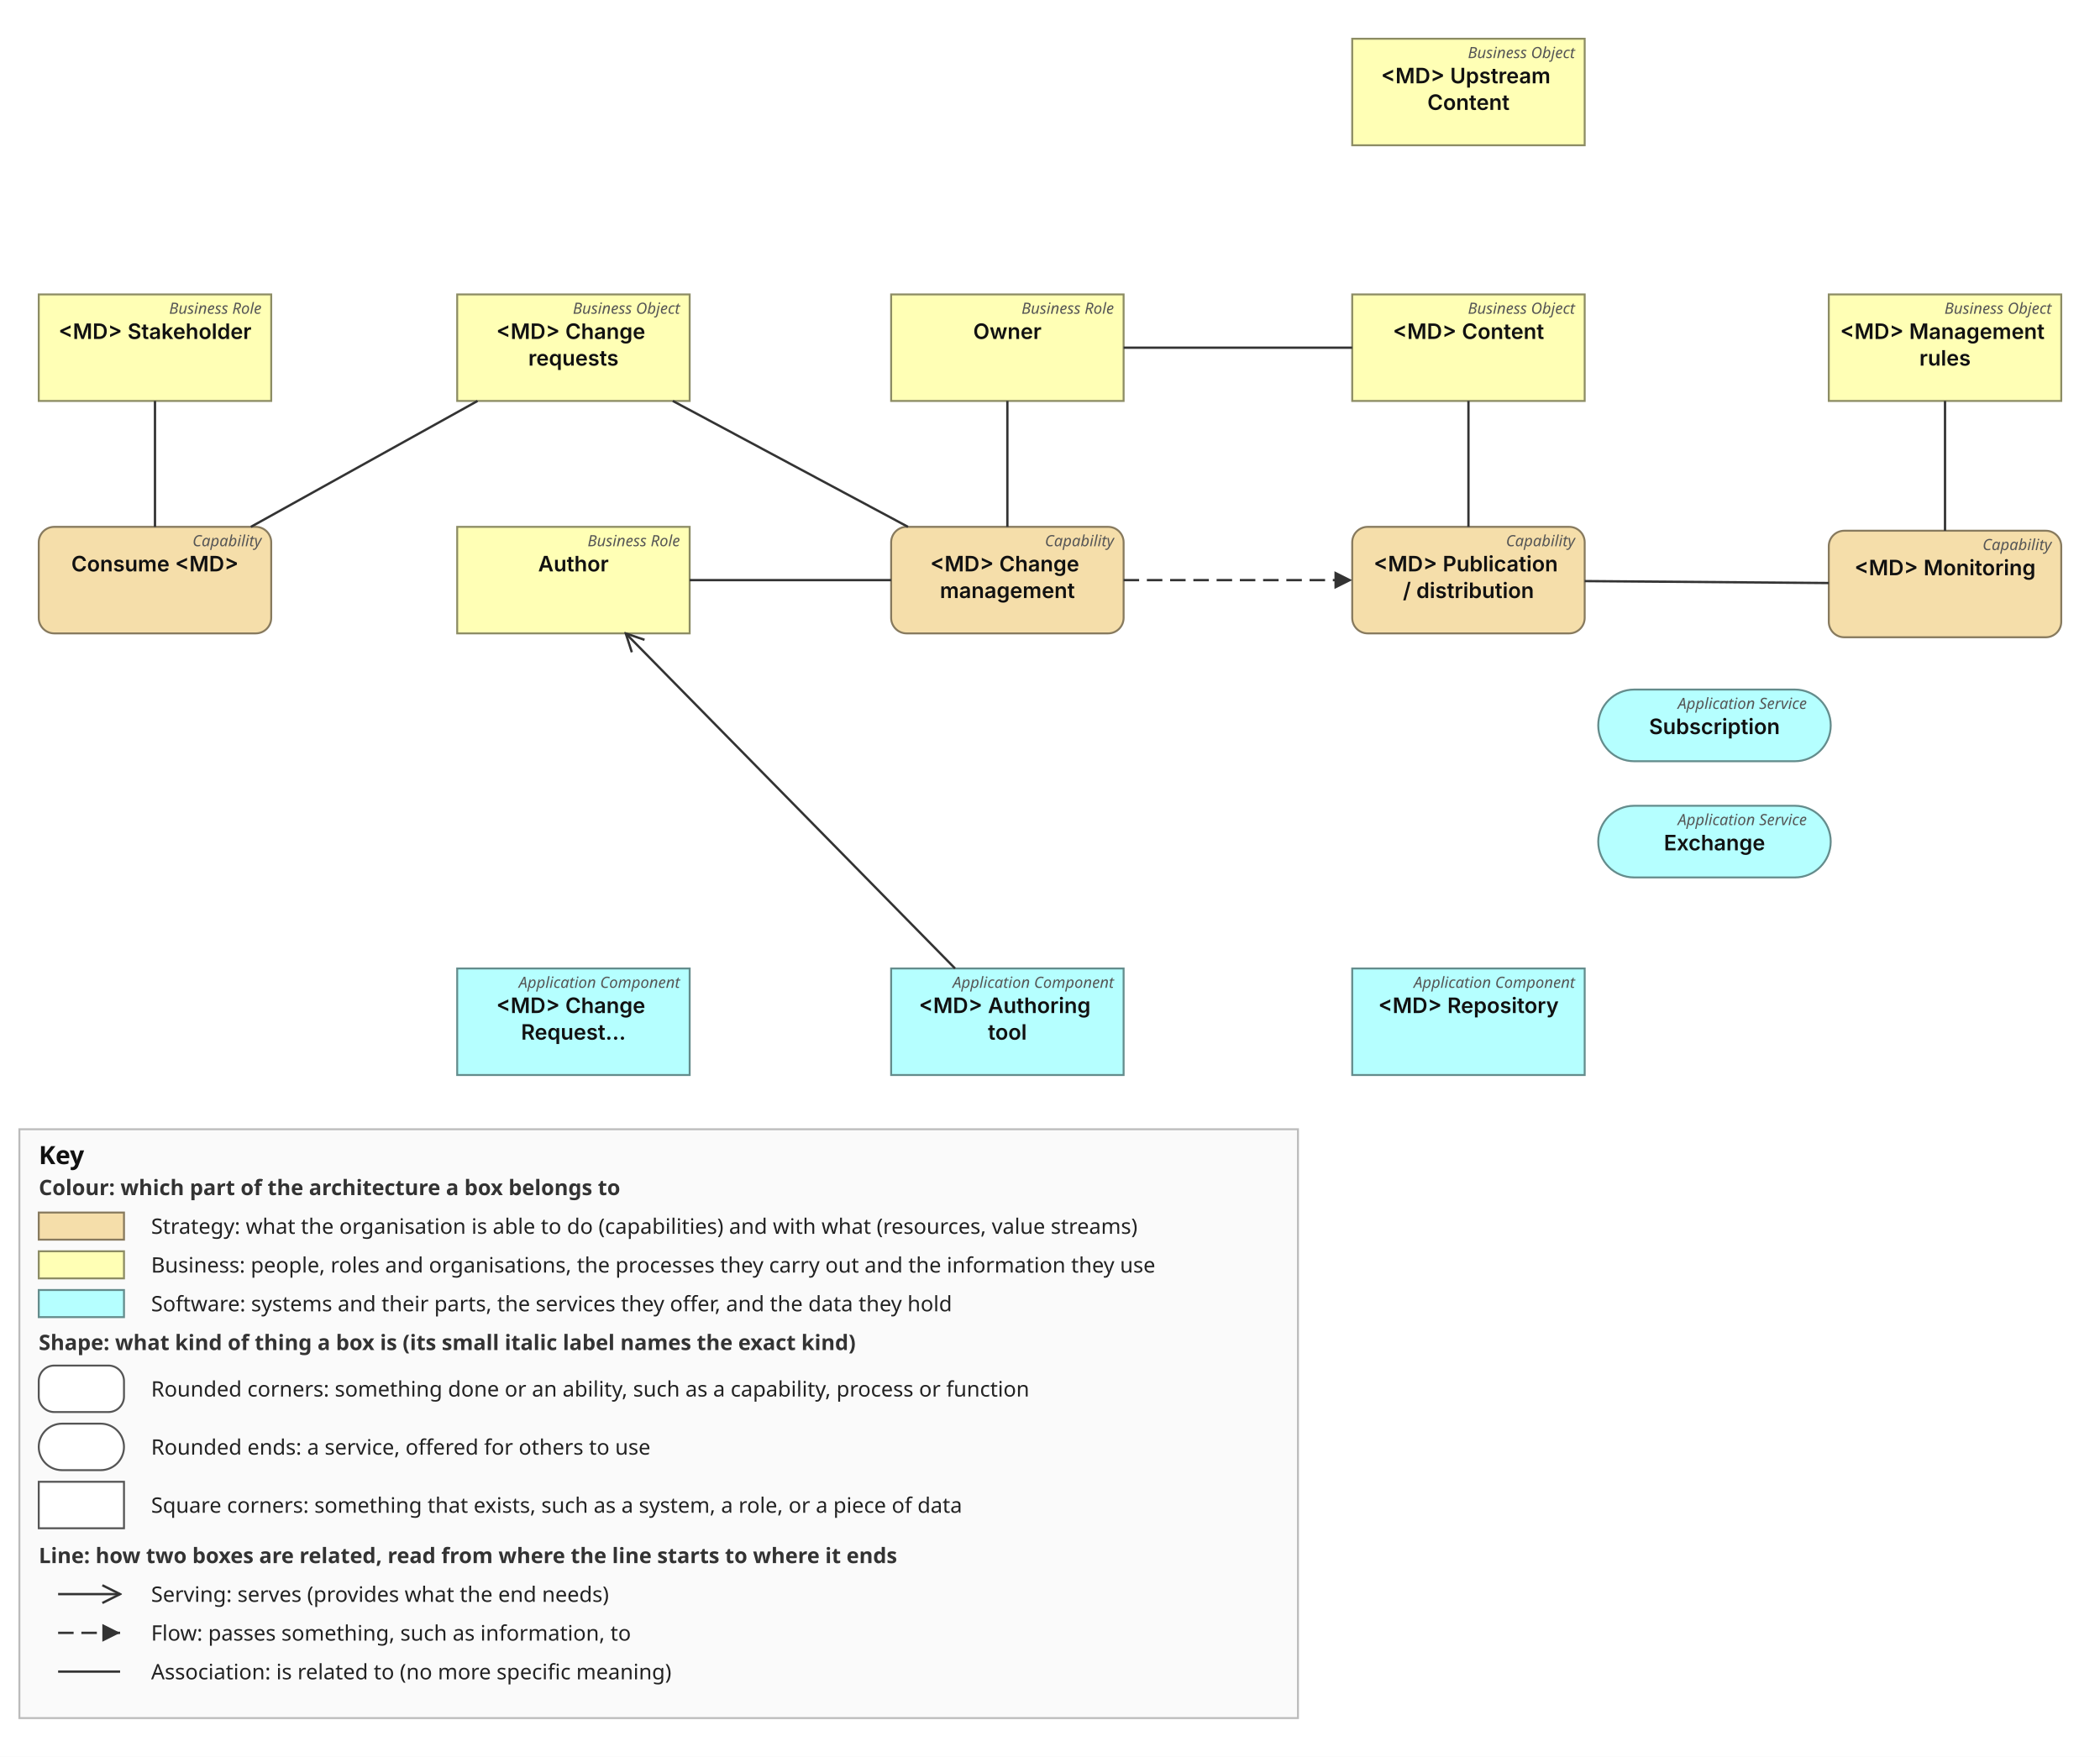
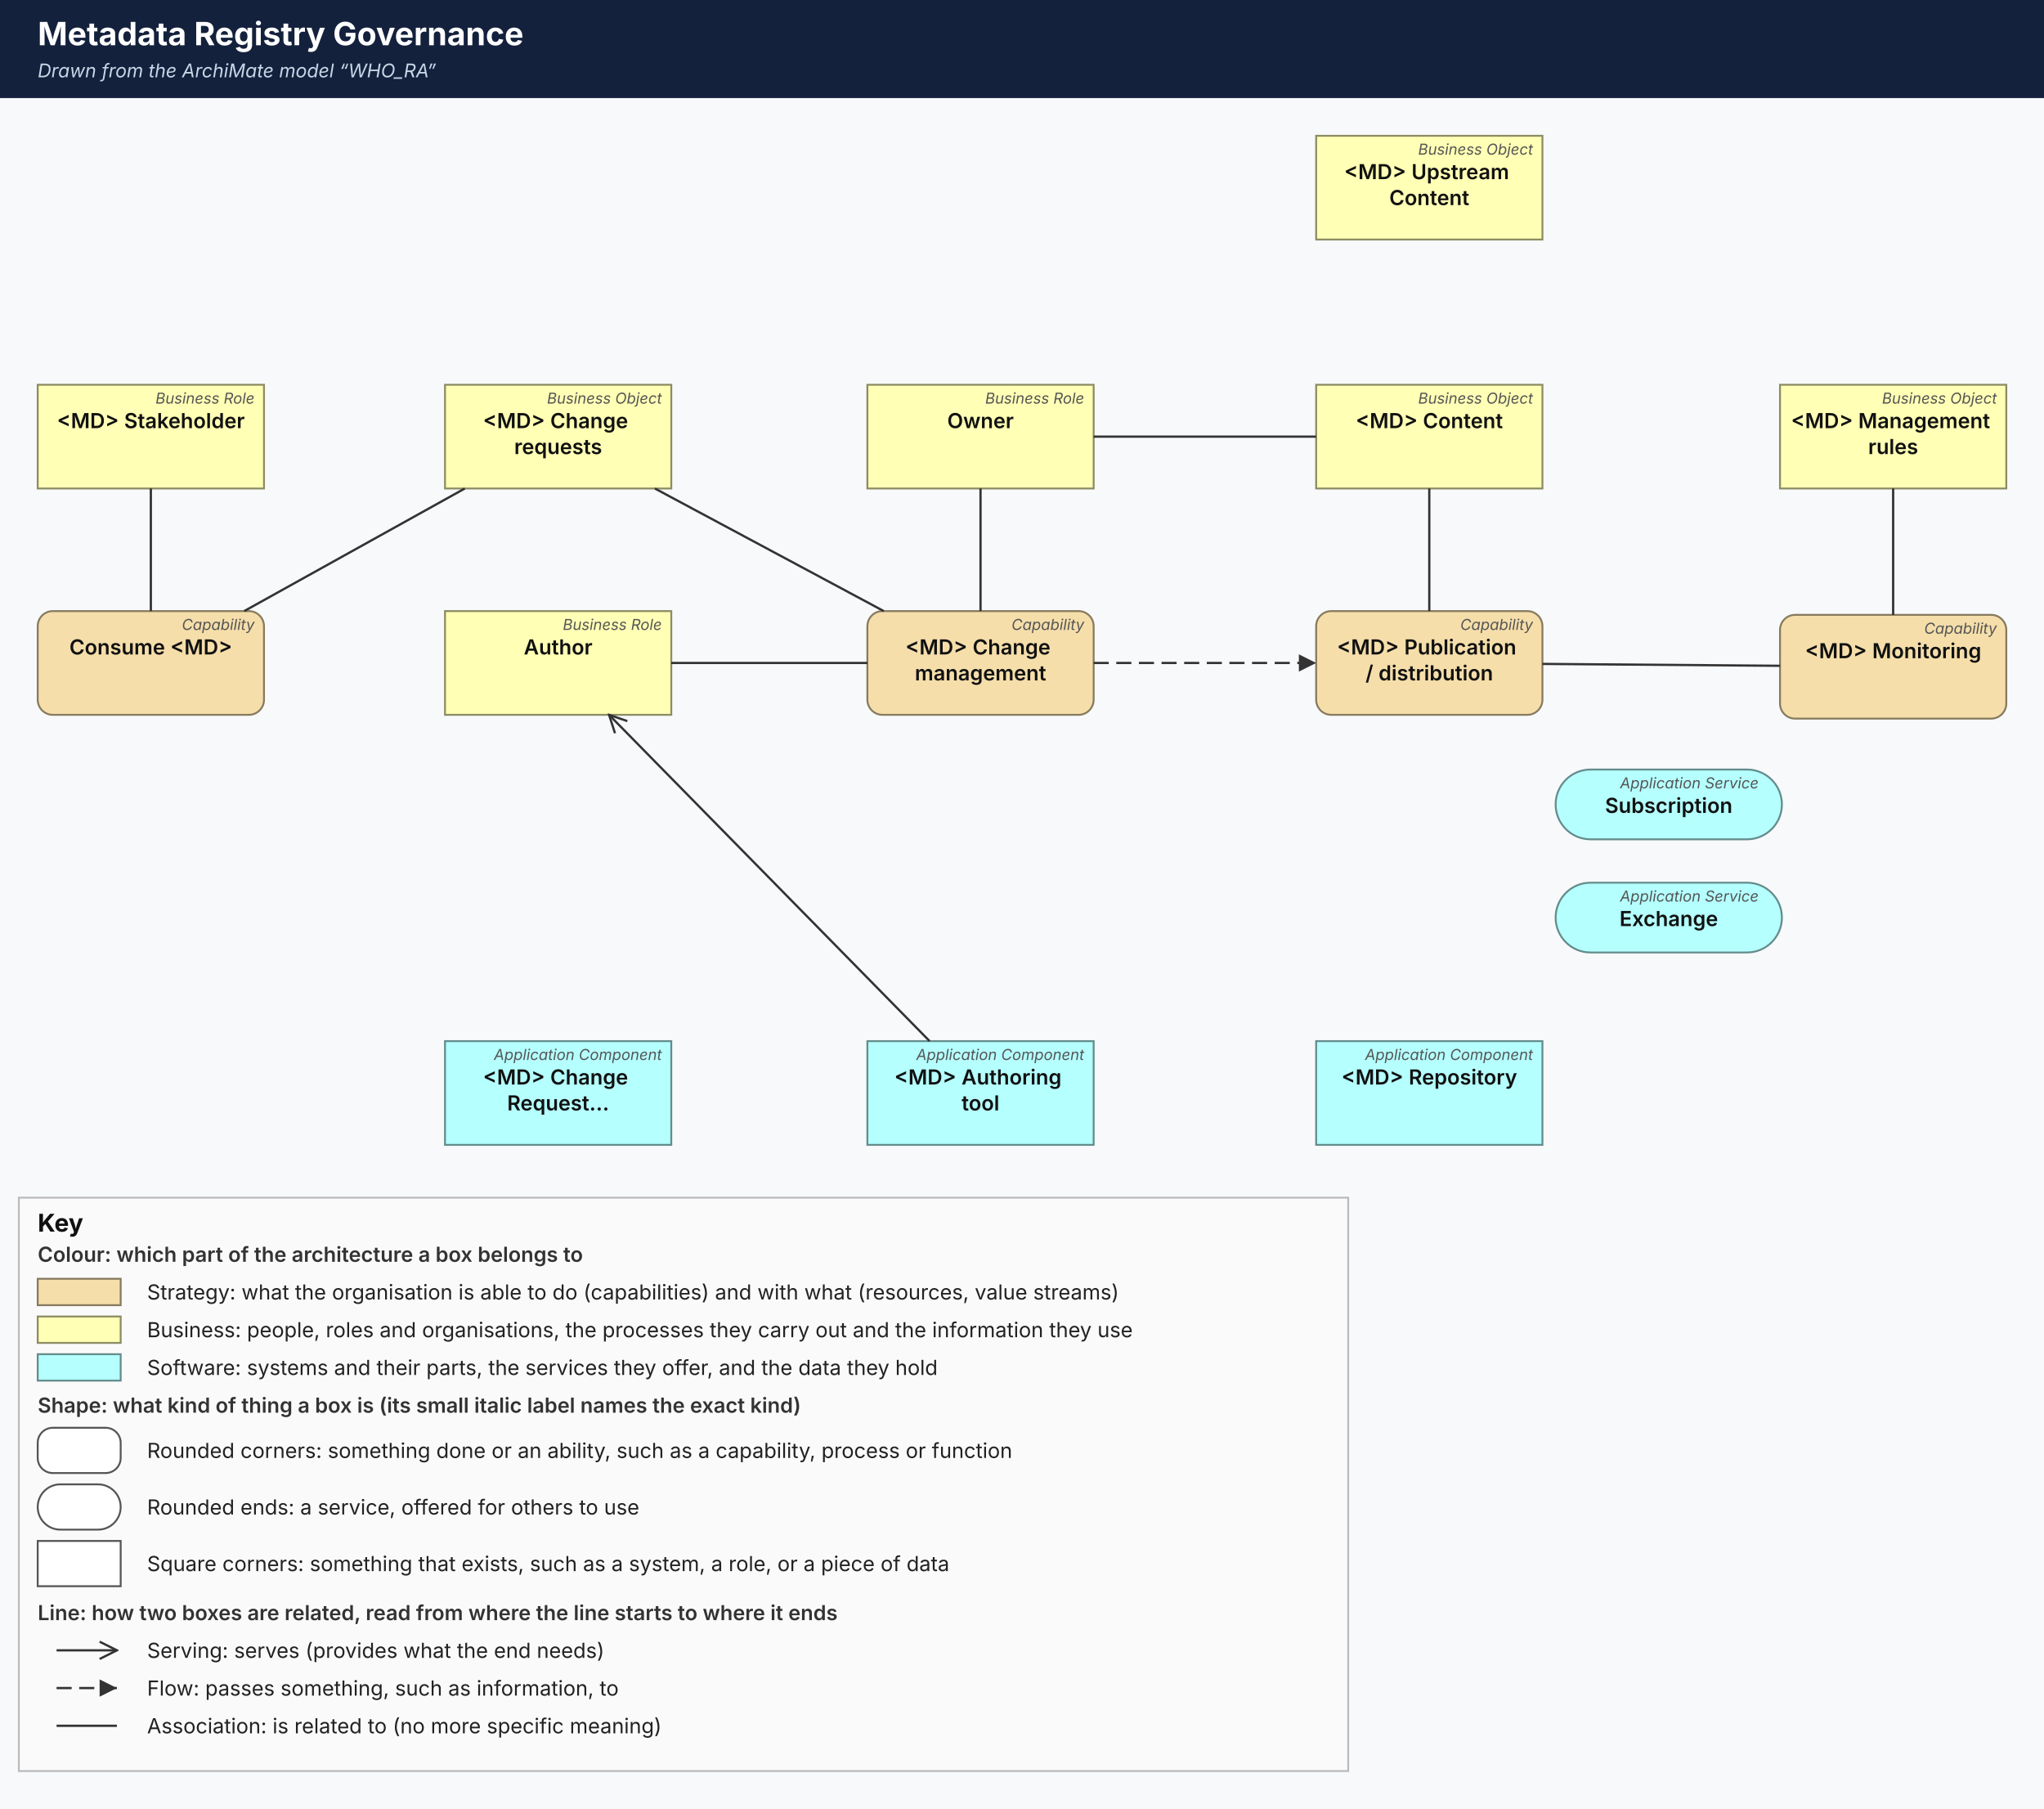
- <svg xmlns="http://www.w3.org/2000/svg" viewBox="208 172 1084 907" width="1084" height="907" role="img" aria-labelledby="av-title">
+ <svg xmlns="http://www.w3.org/2000/svg" viewBox="208 120 1084 959" width="1084" height="959" role="img" aria-labelledby="av-title">
  <style>
- .av-name{font:600 11px system-ui,-apple-system,"Segoe UI",sans-serif;fill:#111}
- .av-type{font:italic 8px system-ui,sans-serif;fill:#555}
- .av-group{font:600 11px system-ui,sans-serif;fill:#333}
- .av-note{font:10px system-ui,sans-serif;fill:#222}
- .av-key{font:11px system-ui,sans-serif;fill:#222}
- .av-keyh{font:600 11px system-ui,sans-serif;fill:#333}
- .av-keyt{font:700 13px system-ui,sans-serif;fill:#111}
- .av-rel{font:9px system-ui,sans-serif;fill:#333;paint-order:stroke;stroke:#fff;stroke-width:3px}
+ .av-name{font:600 11px Inter, "Segoe UI", system-ui, -apple-system, Helvetica, Arial, sans-serif;fill:#111}
+ .av-type{font:italic 8px Inter, "Segoe UI", system-ui, -apple-system, Helvetica, Arial, sans-serif;fill:#555}
+ .av-group{font:600 11px Inter, "Segoe UI", system-ui, -apple-system, Helvetica, Arial, sans-serif;fill:#333}
+ .av-note{font:10px Inter, "Segoe UI", system-ui, -apple-system, Helvetica, Arial, sans-serif;fill:#222}
+ .av-key{font:11px Inter, "Segoe UI", system-ui, -apple-system, Helvetica, Arial, sans-serif;fill:#222}
+ .av-keyh{font:600 11px Inter, "Segoe UI", system-ui, -apple-system, Helvetica, Arial, sans-serif;fill:#333}
+ .av-keyt{font:700 13px Inter, "Segoe UI", system-ui, -apple-system, Helvetica, Arial, sans-serif;fill:#111}
+ .av-rel{font:9px Inter, "Segoe UI", system-ui, -apple-system, Helvetica, Arial, sans-serif;fill:#333;paint-order:stroke;stroke:#fff;stroke-width:3px}
a:hover rect,a:hover polygon,a:focus rect,a:focus polygon{stroke:#06c;stroke-width:2.5}
</style>
  <defs>
    <marker id="arrow-open" viewBox="0 0 12 12" refX="11" refY="6" markerWidth="11" markerHeight="11" orient="auto-start-reverse" markerUnits="userSpaceOnUse">
      <path d="M1 1 L11 6 L1 11" fill="none" stroke="#333" stroke-width="1.3" />
    </marker>
    <marker id="arrow-filled" viewBox="0 0 12 12" refX="11" refY="6" markerWidth="11" markerHeight="11" orient="auto-start-reverse" markerUnits="userSpaceOnUse">
      <path d="M1 1 L11 6 L1 11 Z" fill="#333" />
    </marker>
    <marker id="arrow-small" viewBox="0 0 10 10" refX="9" refY="5" markerWidth="8" markerHeight="8" orient="auto-start-reverse" markerUnits="userSpaceOnUse">
      <path d="M1 1 L9 5 L1 9" fill="none" stroke="#333" stroke-width="1.2" />
    </marker>
    <marker id="triangle-hollow" viewBox="0 0 14 14" refX="13" refY="7" markerWidth="13" markerHeight="13" orient="auto-start-reverse" markerUnits="userSpaceOnUse">
      <path d="M1 1 L13 7 L1 13 Z" fill="#fff" stroke="#333" stroke-width="1.2" />
    </marker>
    <marker id="diamond-filled" viewBox="0 0 16 10" refX="1" refY="5" markerWidth="16" markerHeight="10" orient="auto-start-reverse" markerUnits="userSpaceOnUse">
      <path d="M1 5 L8 1 L15 5 L8 9 Z" fill="#333" />
    </marker>
    <marker id="diamond-hollow" viewBox="0 0 16 10" refX="1" refY="5" markerWidth="16" markerHeight="10" orient="auto-start-reverse" markerUnits="userSpaceOnUse">
      <path d="M1 5 L8 1 L15 5 L8 9 Z" fill="#fff" stroke="#333" stroke-width="1.2" />
    </marker>
    <marker id="dot" viewBox="0 0 8 8" refX="4" refY="4" markerWidth="7" markerHeight="7" orient="auto" markerUnits="userSpaceOnUse">
      <circle cx="4" cy="4" r="3.2" fill="#333" />
    </marker>
    <pattern id="missing" width="8" height="8" patternUnits="userSpaceOnUse" patternTransform="rotate(45)">
      <rect width="8" height="8" fill="#fff" />
      <line x1="0" y1="0" x2="0" y2="8" stroke="#d33" stroke-width="2" />
    </pattern>
  </defs>
-   <rect x="208" y="172" width="1084" height="907" fill="#fff" />
+   <rect x="208" y="120" width="1084" height="959" fill="#f8f9fb" />
+   <rect x="208" y="120" width="1084" height="52" fill="#14213d" />
+   <text x="228" y="144" style="font:700 17px Inter, &quot;Segoe UI&quot;, system-ui, -apple-system, Helvetica, Arial, sans-serif;fill:#fff">Metadata Registry Governance</text>
+   <text x="228" y="161" style="font:italic 10px Inter, &quot;Segoe UI&quot;, system-ui, -apple-system, Helvetica, Arial, sans-serif;fill:#c9d6e6">Drawn from the ArchiMate model “WHO_RA”</text>
  <a href="../../../en/dpi-h-ra/archimate/0.2.0/elements/owner/" target="_top">
    <rect x="668" y="324" width="120" height="55" fill="#ffffb5" stroke="#8c8c64" stroke-width="1" />
    <text class="av-type" x="783" y="334" text-anchor="end">Business Role</text>
    <text class="av-name" x="728" y="347" text-anchor="middle">
      <tspan x="728" dy="0">Owner</tspan>
    </text>
  </a>
  <a href="../../../en/dpi-h-ra/archimate/0.2.0/elements/md-change-requests/" target="_top">
    <rect x="444" y="324" width="120" height="55" fill="#ffffb5" stroke="#8c8c64" stroke-width="1" />
    <text class="av-type" x="559" y="334" text-anchor="end">Business Object</text>
    <text class="av-name" x="504" y="347" text-anchor="middle">
      <tspan x="504" dy="0">&lt;MD&gt; Change</tspan>
      <tspan x="504" dy="13.75">requests</tspan>
    </text>
  </a>
  <a href="../../../en/dpi-h-ra/archimate/0.2.0/elements/md-stakeholder/" target="_top">
    <rect x="228" y="324" width="120" height="55" fill="#ffffb5" stroke="#8c8c64" stroke-width="1" />
    <text class="av-type" x="343" y="334" text-anchor="end">Business Role</text>
    <text class="av-name" x="288" y="347" text-anchor="middle">
      <tspan x="288" dy="0">&lt;MD&gt; Stakeholder</tspan>
    </text>
  </a>
  <a href="../../../en/dpi-h-ra/archimate/0.2.0/elements/md-content/" target="_top">
    <rect x="906" y="324" width="120" height="55" fill="#ffffb5" stroke="#8c8c64" stroke-width="1" />
    <text class="av-type" x="1021" y="334" text-anchor="end">Business Object</text>
    <text class="av-name" x="966" y="347" text-anchor="middle">
      <tspan x="966" dy="0">&lt;MD&gt; Content</tspan>
    </text>
  </a>
  <a href="../../../en/dpi-h-ra/archimate/0.2.0/elements/md-repository/" target="_top">
    <rect x="906" y="672" width="120" height="55" fill="#b5ffff" stroke="#648c8c" stroke-width="1" />
    <text class="av-type" x="1021" y="682" text-anchor="end">Application Component</text>
    <text class="av-name" x="966" y="695" text-anchor="middle">
      <tspan x="966" dy="0">&lt;MD&gt; Repository</tspan>
    </text>
  </a>
  <a href="../../../en/dpi-h-ra/archimate/0.2.0/elements/md-change-management/" target="_top">
    <rect x="668" y="444" width="120" height="55" rx="8" fill="#f5deaa" stroke="#877a5e" stroke-width="1" />
    <text class="av-type" x="783" y="454" text-anchor="end">Capability</text>
    <text class="av-name" x="728" y="467" text-anchor="middle">
      <tspan x="728" dy="0">&lt;MD&gt; Change</tspan>
      <tspan x="728" dy="13.75">management</tspan>
    </text>
  </a>
  <a href="../../../en/dpi-h-ra/archimate/0.2.0/elements/md-publication-distribution/" target="_top">
    <rect x="906" y="444" width="120" height="55" rx="8" fill="#f5deaa" stroke="#877a5e" stroke-width="1" />
    <text class="av-type" x="1021" y="454" text-anchor="end">Capability</text>
    <text class="av-name" x="966" y="467" text-anchor="middle">
      <tspan x="966" dy="0">&lt;MD&gt; Publication</tspan>
      <tspan x="966" dy="13.75">/ distribution</tspan>
    </text>
  </a>
  <a href="../../../en/dpi-h-ra/archimate/0.2.0/elements/md-monitoring/" target="_top">
    <rect x="1152" y="446" width="120" height="55" rx="8" fill="#f5deaa" stroke="#877a5e" stroke-width="1" />
    <text class="av-type" x="1267" y="456" text-anchor="end">Capability</text>
    <text class="av-name" x="1212" y="469" text-anchor="middle">
      <tspan x="1212" dy="0">&lt;MD&gt; Monitoring</tspan>
    </text>
  </a>
  <a href="../../../en/dpi-h-ra/archimate/0.2.0/elements/md-management-rules/" target="_top">
    <rect x="1152" y="324" width="120" height="55" fill="#ffffb5" stroke="#8c8c64" stroke-width="1" />
    <text class="av-type" x="1267" y="334" text-anchor="end">Business Object</text>
    <text class="av-name" x="1212" y="347" text-anchor="middle">
      <tspan x="1212" dy="0">&lt;MD&gt; Management</tspan>
      <tspan x="1212" dy="13.75">rules</tspan>
    </text>
  </a>
  <a href="../../../en/dpi-h-ra/archimate/0.2.0/elements/md-authoring-tool/" target="_top">
    <rect x="668" y="672" width="120" height="55" fill="#b5ffff" stroke="#648c8c" stroke-width="1" />
    <text class="av-type" x="783" y="682" text-anchor="end">Application Component</text>
    <text class="av-name" x="728" y="695" text-anchor="middle">
      <tspan x="728" dy="0">&lt;MD&gt; Authoring</tspan>
      <tspan x="728" dy="13.75">tool</tspan>
    </text>
  </a>
  <a href="../../../en/dpi-h-ra/archimate/0.2.0/elements/md-upstream-content/" target="_top">
    <rect x="906" y="192" width="120" height="55" fill="#ffffb5" stroke="#8c8c64" stroke-width="1" />
    <text class="av-type" x="1021" y="202" text-anchor="end">Business Object</text>
    <text class="av-name" x="966" y="215" text-anchor="middle">
      <tspan x="966" dy="0">&lt;MD&gt; Upstream</tspan>
      <tspan x="966" dy="13.75">Content</tspan>
    </text>
  </a>
  <a href="../../../en/dpi-h-ra/archimate/0.2.0/elements/md-change-request-tooling/" target="_top">
    <rect x="444" y="672" width="120" height="55" fill="#b5ffff" stroke="#648c8c" stroke-width="1" />
    <text class="av-type" x="559" y="682" text-anchor="end">Application Component</text>
    <text class="av-name" x="504" y="695" text-anchor="middle">
      <tspan x="504" dy="0">&lt;MD&gt; Change</tspan>
      <tspan x="504" dy="13.75">Request…</tspan>
    </text>
  </a>
  <a href="../../../en/dpi-h-ra/archimate/0.2.0/elements/consume-md/" target="_top">
    <rect x="228" y="444" width="120" height="55" rx="8" fill="#f5deaa" stroke="#877a5e" stroke-width="1" />
    <text class="av-type" x="343" y="454" text-anchor="end">Capability</text>
    <text class="av-name" x="288" y="467" text-anchor="middle">
      <tspan x="288" dy="0">Consume &lt;MD&gt;</tspan>
    </text>
  </a>
  <a href="../../../en/dpi-h-ra/archimate/0.2.0/elements/author/" target="_top">
    <rect x="444" y="444" width="120" height="55" fill="#ffffb5" stroke="#8c8c64" stroke-width="1" />
    <text class="av-type" x="559" y="454" text-anchor="end">Business Role</text>
    <text class="av-name" x="504" y="467" text-anchor="middle">
      <tspan x="504" dy="0">Author</tspan>
    </text>
  </a>
  <a href="../../../en/dpi-h-ra/archimate/0.2.0/elements/subscription/" target="_top">
    <rect x="1033" y="528" width="120" height="37" rx="18.5" fill="#b5ffff" stroke="#648c8c" stroke-width="1" />
    <text class="av-type" x="1140.667" y="538" text-anchor="end">Application Service</text>
    <text class="av-name" x="1093" y="551" text-anchor="middle">
      <tspan x="1093" dy="0">Subscription</tspan>
    </text>
  </a>
  <a href="../../../en/dpi-h-ra/archimate/0.2.0/elements/exchange/" target="_top">
    <rect x="1033" y="588" width="120" height="37" rx="18.5" fill="#b5ffff" stroke="#648c8c" stroke-width="1" />
    <text class="av-type" x="1140.667" y="598" text-anchor="end">Application Service</text>
    <text class="av-name" x="1093" y="611" text-anchor="middle">
      <tspan x="1093" dy="0">Exchange</tspan>
    </text>
  </a>
  <a href="../../../en/dpi-h-ra/archimate/0.2.0/relationships/id-4b976e2df482407e96c47dc26fe2723f/" target="_top">
    <path d="M555.3 379 L676.7 444" fill="none" stroke="#333" stroke-width="1.2" />
    <path d="M555.3 379 L676.7 444" fill="none" stroke="transparent" stroke-width="8" />
  </a>
  <a href="../../../en/dpi-h-ra/archimate/0.2.0/relationships/id-365980e842c144e8aaf62cfc1d150451/" target="_top">
    <path d="M288 379 L288 444" fill="none" stroke="#333" stroke-width="1.2" />
    <path d="M288 379 L288 444" fill="none" stroke="transparent" stroke-width="8" />
  </a>
  <a href="../../../en/dpi-h-ra/archimate/0.2.0/relationships/id-f12db89702a54c699a0fd4ea4ad921c9/" target="_top">
    <path d="M906 351.5 L788 351.5" fill="none" stroke="#333" stroke-width="1.2" />
    <path d="M906 351.5 L788 351.5" fill="none" stroke="transparent" stroke-width="8" />
  </a>
  <a href="../../../en/dpi-h-ra/archimate/0.2.0/relationships/id-d5a793f4118142d99fd014f775f58d2c/" target="_top">
    <path d="M728 444 L728 379" fill="none" stroke="#333" stroke-width="1.2" />
    <path d="M728 444 L728 379" fill="none" stroke="transparent" stroke-width="8" />
  </a>
  <a href="../../../en/dpi-h-ra/archimate/0.2.0/relationships/id-5a44401920e54dc6897c70a5a554ff54/" target="_top">
    <path d="M788 471.5 L906 471.5" fill="none" stroke="#333" stroke-width="1.2" stroke-dasharray="8 4" marker-end="url(#arrow-filled)" />
    <path d="M788 471.5 L906 471.5" fill="none" stroke="transparent" stroke-width="8" />
  </a>
  <a href="../../../en/dpi-h-ra/archimate/0.2.0/relationships/id-a237fe62ece44de1a1abf272d21b556e/" target="_top">
    <path d="M966 444 L966 379" fill="none" stroke="#333" stroke-width="1.2" />
    <path d="M966 444 L966 379" fill="none" stroke="transparent" stroke-width="8" />
  </a>
  <a href="../../../en/dpi-h-ra/archimate/0.2.0/relationships/id-93446998f72644bcbc2d312e77cc3d59/" target="_top">
    <path d="M1152 473 L1026 472" fill="none" stroke="#333" stroke-width="1.2" />
    <path d="M1152 473 L1026 472" fill="none" stroke="transparent" stroke-width="8" />
  </a>
  <a href="../../../en/dpi-h-ra/archimate/0.2.0/relationships/id-bfc87838a80d4adb8476faac9899847a/" target="_top">
    <path d="M1212 379 L1212 446" fill="none" stroke="#333" stroke-width="1.2" />
    <path d="M1212 379 L1212 446" fill="none" stroke="transparent" stroke-width="8" />
  </a>
  <a href="../../../en/dpi-h-ra/archimate/0.2.0/relationships/id-42a891f6319b4b14a7a7ba21b20a92fc/" target="_top">
    <path d="M701 672 L531 499" fill="none" stroke="#333" stroke-width="1.2" marker-end="url(#arrow-open)" />
    <path d="M701 672 L531 499" fill="none" stroke="transparent" stroke-width="8" />
  </a>
  <a href="../../../en/dpi-h-ra/archimate/0.2.0/relationships/id-2e234297eee84facae1c81761a142286/" target="_top">
    <path d="M337.5 444 L454.5 379" fill="none" stroke="#333" stroke-width="1.2" />
    <path d="M337.5 444 L454.5 379" fill="none" stroke="transparent" stroke-width="8" />
  </a>
  <a href="../../../en/dpi-h-ra/archimate/0.2.0/relationships/id-7d48e2693c2e449e80ed136d2809a227/" target="_top">
    <path d="M564 471.5 L668 471.5" fill="none" stroke="#333" stroke-width="1.2" />
    <path d="M564 471.5 L668 471.5" fill="none" stroke="transparent" stroke-width="8" />
  </a>
  <g class="av-legend">
-     <rect x="218" y="755" width="660" height="304" fill="#fafafa" stroke="#bbb" />
+     <rect x="218" y="755" width="705" height="304" fill="#fafafa" stroke="#bbb" />
    <text class="av-keyt" x="228" y="773">Key</text>
    <text class="av-keyh" x="228" y="789">Colour: which part of the architecture a box belongs to</text>
    <rect x="228" y="798" width="44" height="14" fill="#f5deaa" stroke="#877a5e" />
    <text class="av-key" x="286" y="809">Strategy: what the organisation is able to do (capabilities) and with what (resources, value streams)</text>
    <rect x="228" y="818" width="44" height="14" fill="#ffffb5" stroke="#8c8c64" />
    <text class="av-key" x="286" y="829">Business: people, roles and organisations, the processes they carry out and the information they use</text>
    <rect x="228" y="838" width="44" height="14" fill="#b5ffff" stroke="#648c8c" />
    <text class="av-key" x="286" y="849">Software: systems and their parts, the services they offer, and the data they hold</text>
    <text class="av-keyh" x="228" y="869">Shape: what kind of thing a box is (its small italic label names the exact kind)</text>
    <rect x="228" y="877" width="44" height="24" rx="8" fill="#fff" stroke="#555" />
    <text class="av-key" x="286" y="893">Rounded corners: something done or an ability, such as a capability, process or function</text>
    <rect x="228" y="907" width="44" height="24" rx="12" fill="#fff" stroke="#555" />
    <text class="av-key" x="286" y="923">Rounded ends: a service, offered for others to use</text>
    <rect x="228" y="937" width="44" height="24" fill="#fff" stroke="#555" />
    <text class="av-key" x="286" y="953">Square corners: something that exists, such as a system, a role, or a piece of data</text>
    <text class="av-keyh" x="228" y="979">Line: how two boxes are related, read from where the line starts to where it ends</text>
    <path d="M238 995 L270 995" fill="none" stroke="#333" stroke-width="1.2" marker-end="url(#arrow-open)" />
    <text class="av-key" x="286" y="999">Serving: serves (provides what the end needs)</text>
    <path d="M238 1015 L270 1015" fill="none" stroke="#333" stroke-width="1.2" stroke-dasharray="8 4" marker-end="url(#arrow-filled)" />
    <text class="av-key" x="286" y="1019">Flow: passes something, such as information, to</text>
    <path d="M238 1035 L270 1035" fill="none" stroke="#333" stroke-width="1.2" />
    <text class="av-key" x="286" y="1039">Association: is related to (no more specific meaning)</text>
  </g>
</svg>
